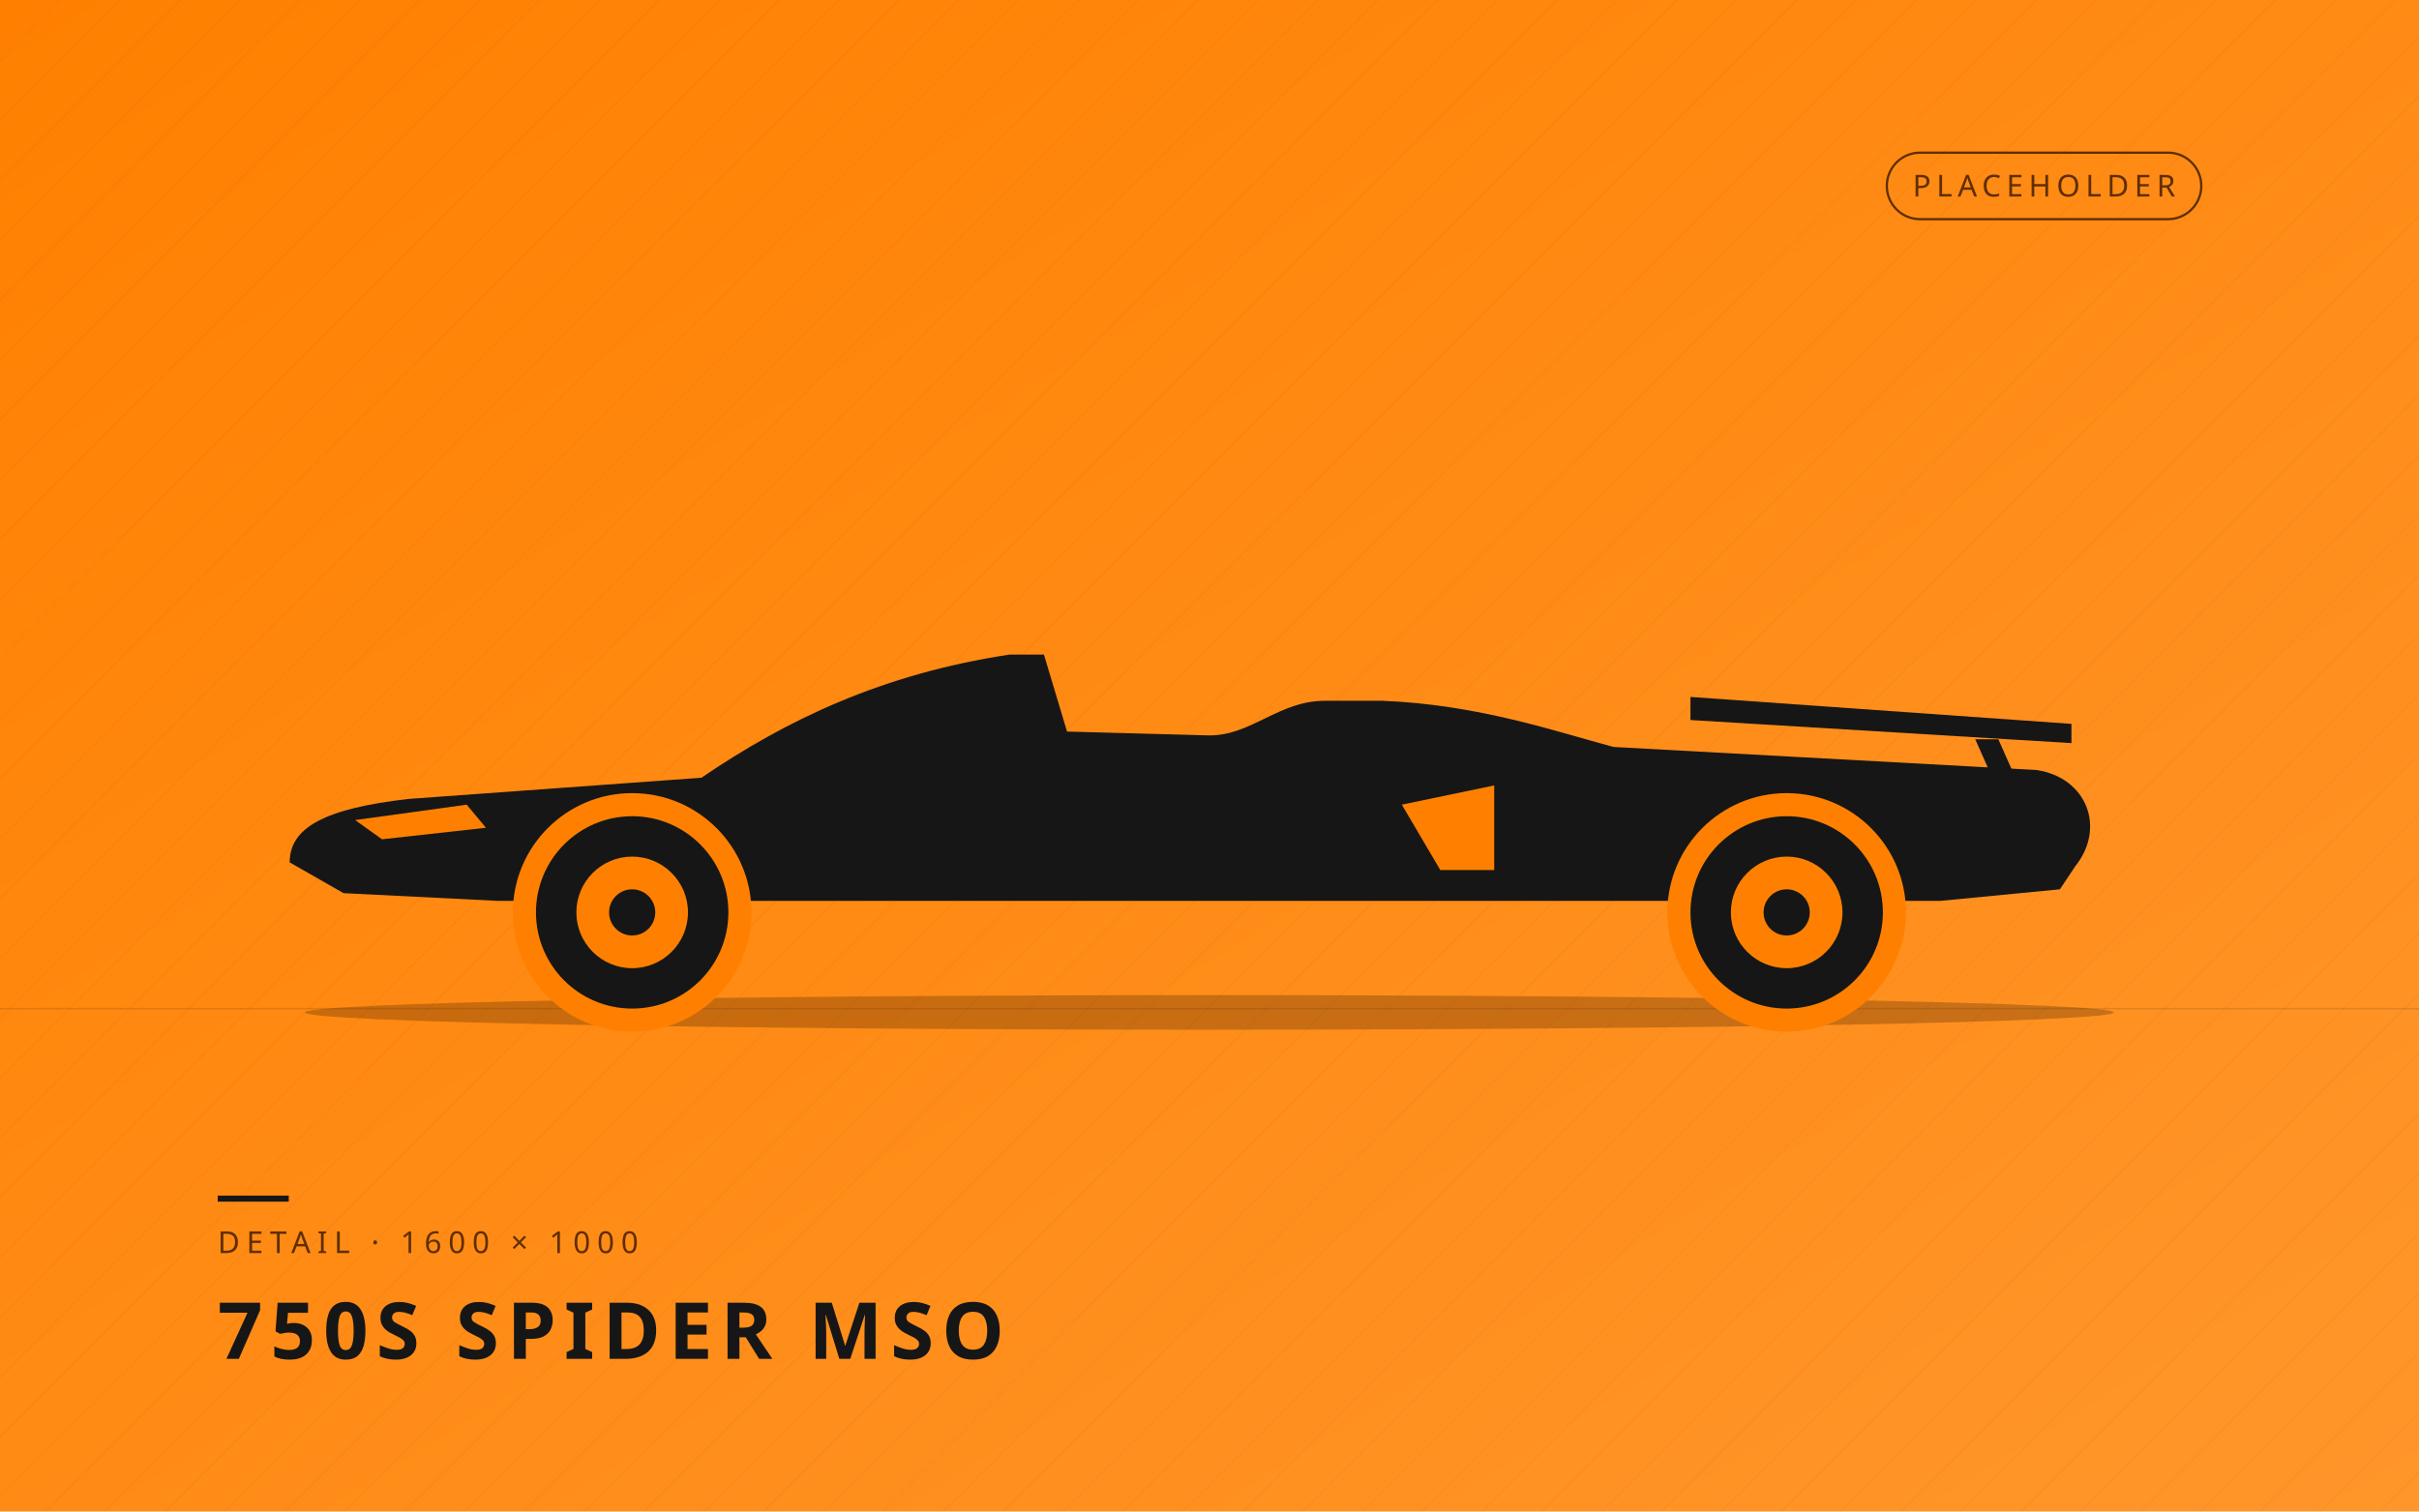
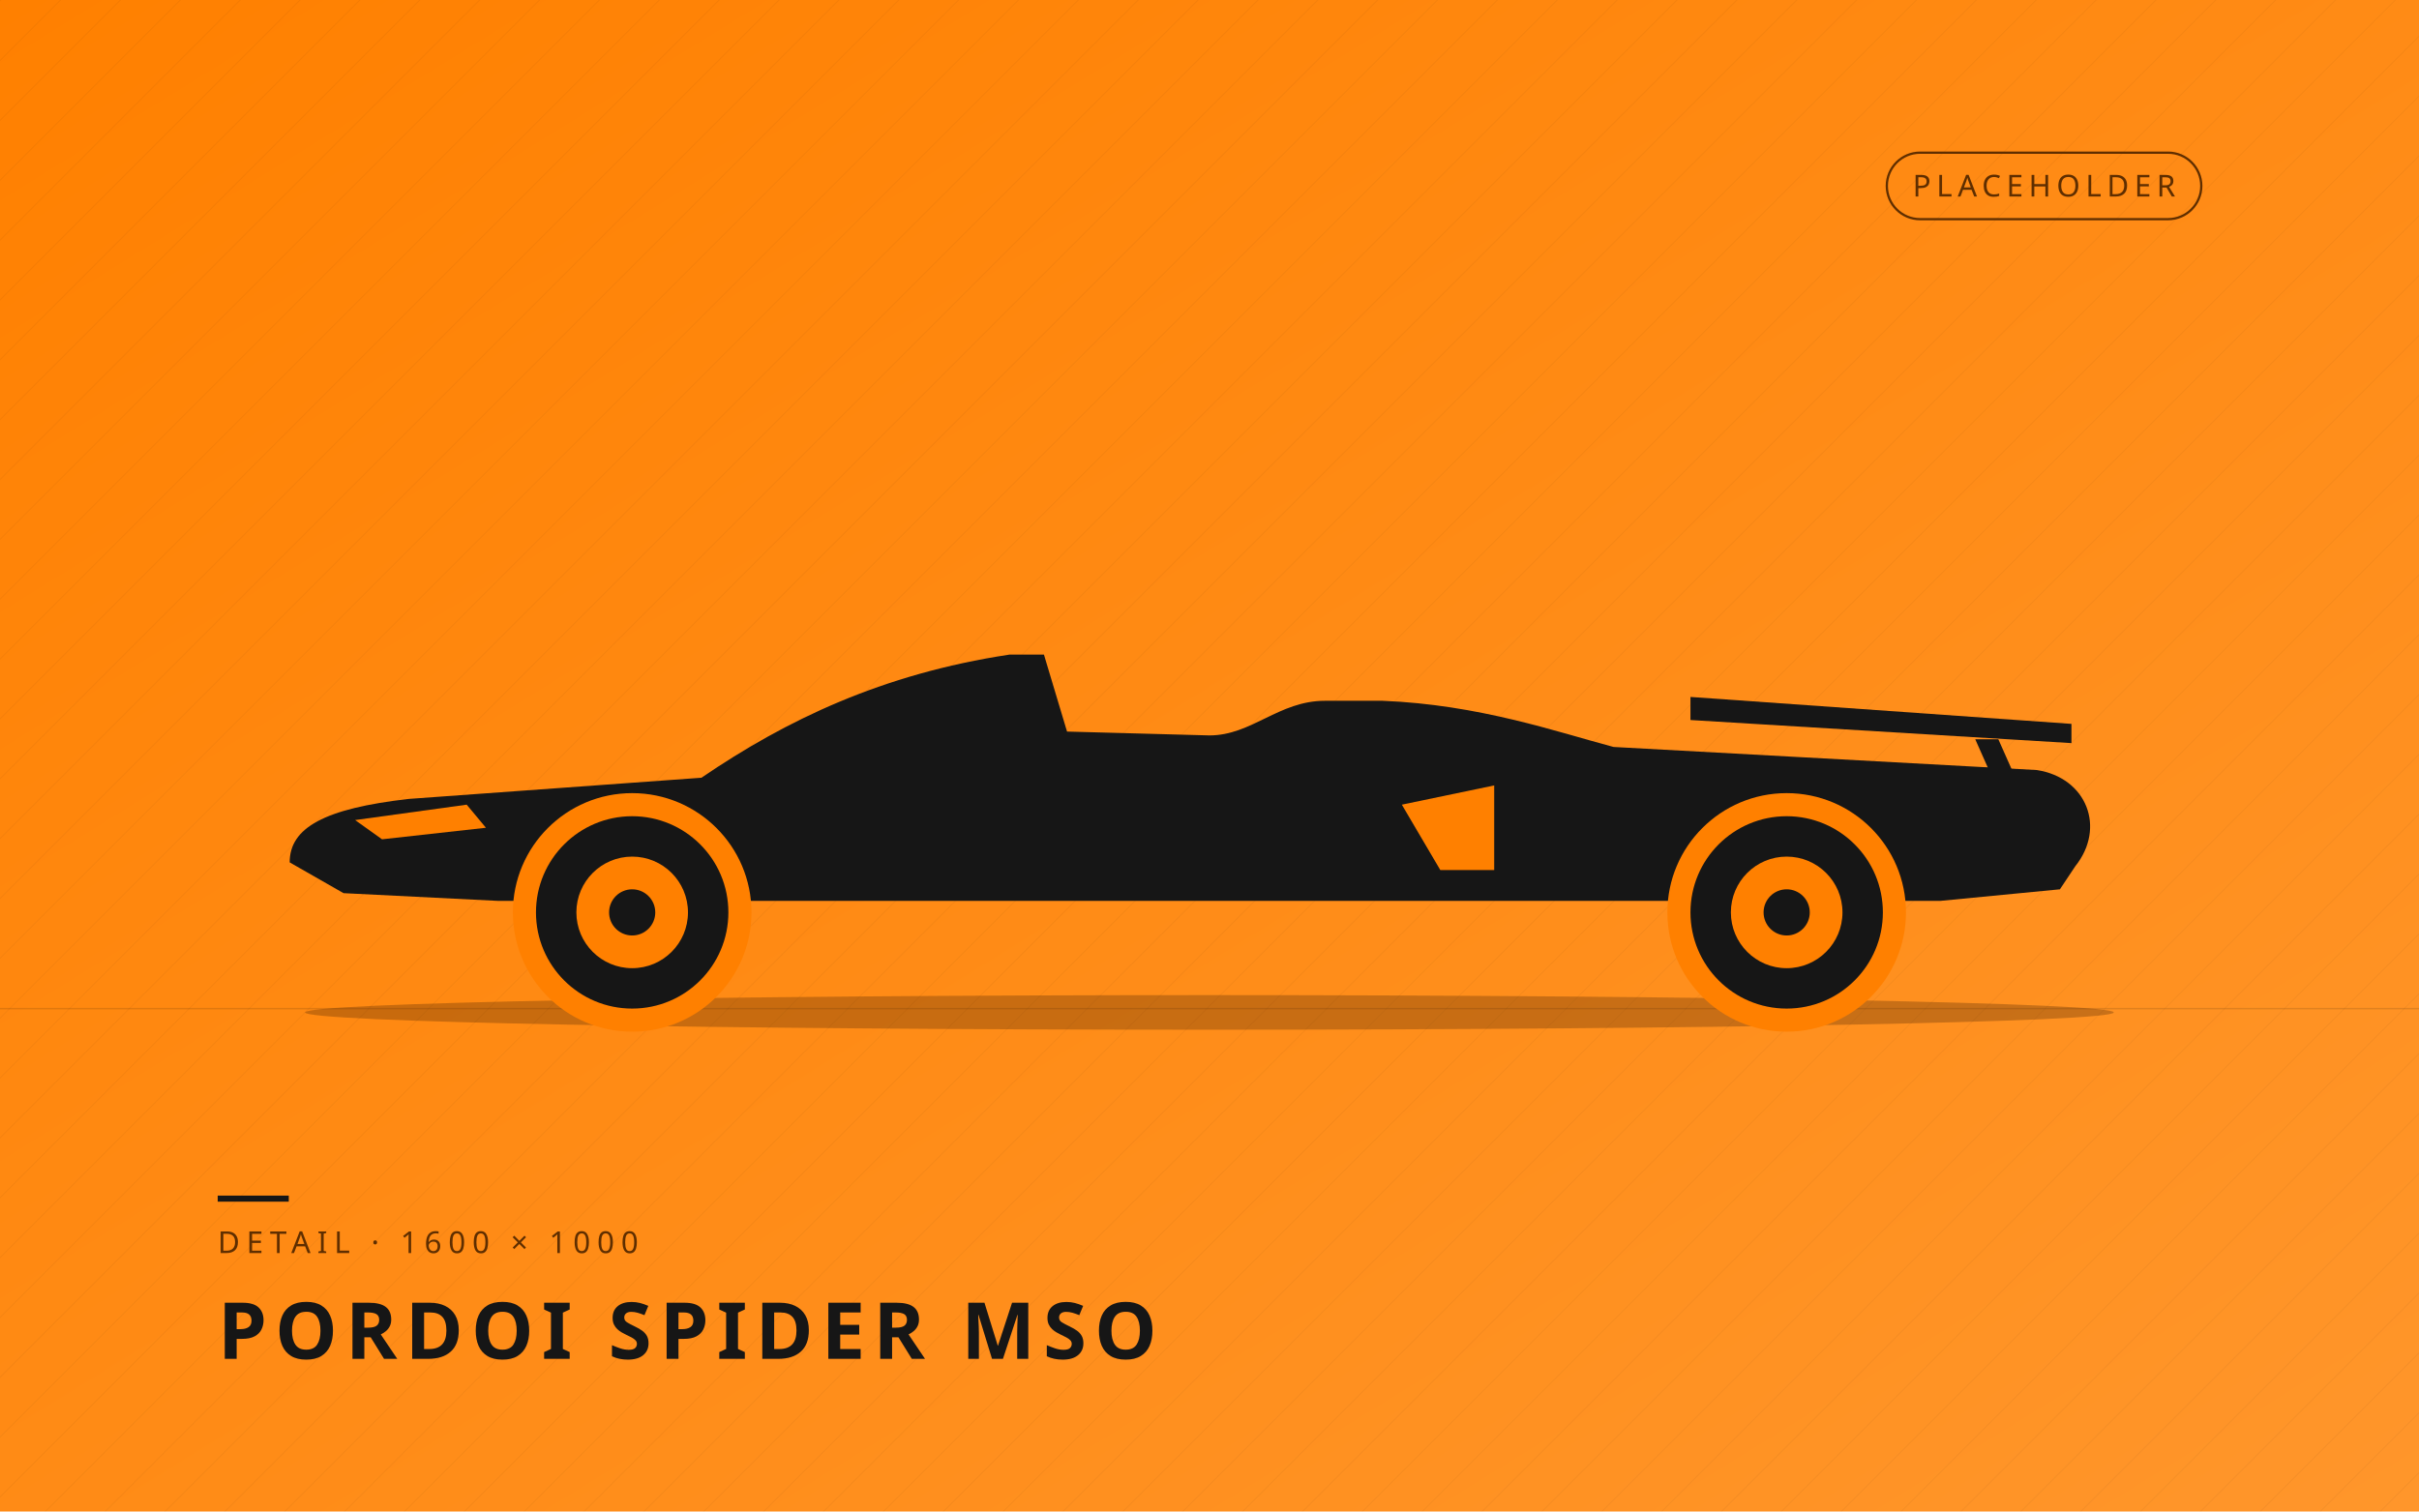
- <svg xmlns="http://www.w3.org/2000/svg" width="1600" height="1000" viewBox="0 0 1600 1000" role="img" aria-label="750S Spider MSO placeholder">
+ <svg xmlns="http://www.w3.org/2000/svg" width="1600" height="1000" viewBox="0 0 1600 1000" role="img" aria-label="Pordoi Spider MSO placeholder">
  <defs>
    <linearGradient id="g-img-750s-spider-mso" x1="0" y1="0" x2="1" y2="1">
      <stop offset="0" stop-color="#ff8000" />
      <stop offset="1" stop-color="#ff962b" />
    </linearGradient>
    <pattern id="t-img-750s-spider-mso" width="28" height="28" patternUnits="userSpaceOnUse" patternTransform="rotate(45)">
      <line x1="0" y1="0" x2="0" y2="28" stroke="#000000" stroke-width="1" stroke-opacity="0.05" />
    </pattern>
  </defs>
  <rect width="1600" height="1000" fill="url(#g-img-750s-spider-mso)" />
  <rect width="1600" height="1000" fill="url(#t-img-750s-spider-mso)" />
  <line x1="0" y1="667.3" x2="1600" y2="667.3" stroke="#000000" stroke-opacity="0.12" stroke-width="1" />
  <g transform="translate(163.6 260) scale(1.2727)">
    <ellipse cx="500" cy="322" rx="470" ry="9" fill="#3a1a00" opacity="0.28" />
    <path d="M22 244C22 226 40 216 84 211L236 200C280 170 330 146 396 136L414 136L426 176L500 178C522 178 536 160 560 160L590 160C640 162 680 176 710 184L930 196C956 200 966 226 950 246L942 258L880 264L130 264L50 260Z" fill="#161616" />
    <path d="M750 158L948 172L948 182L750 170Z M898 180L910 180L918 198L906 198Z" fill="#161616" />
    <path d="M600 214L648 204L648 248L620 248Z" fill="#ff8000" />
    <path d="M56 222L114 214L124 226L70 232Z" fill="#ff8000" />
    <circle cx="200" cy="270" r="62" fill="#ff8000" />
    <circle cx="200" cy="270" r="50" fill="#161616" />
    <circle cx="200" cy="270" r="29" fill="#ff8000" />
    <circle cx="200" cy="270" r="12" fill="#161616" />
    <circle cx="800" cy="270" r="62" fill="#ff8000" />
    <circle cx="800" cy="270" r="50" fill="#161616" />
    <circle cx="800" cy="270" r="29" fill="#ff8000" />
    <circle cx="800" cy="270" r="12" fill="#161616" />
  </g>
  <g font-family="system-ui, sans-serif" fill="#161616">
    <rect x="144" y="791" width="47" height="4" fill="#161616" />
    <text x="144" y="829" font-size="20" letter-spacing="4.4" fill="#5f2e00">DETAIL · 1600 × 1000</text>
-     <text x="144" y="899" font-size="52" font-weight="600" letter-spacing="5.2">750S SPIDER MSO</text>
+     <text x="144" y="899" font-size="52" font-weight="600" letter-spacing="5.2">PORDOI SPIDER MSO</text>
    <rect x="1248" y="101" width="208" height="44" rx="22" fill="none" stroke="#5f2e00" stroke-width="1.5" />
    <text x="1352" y="130" font-size="20" letter-spacing="3.6" text-anchor="middle" fill="#5f2e00">PLACEHOLDER</text>
  </g>
</svg>
